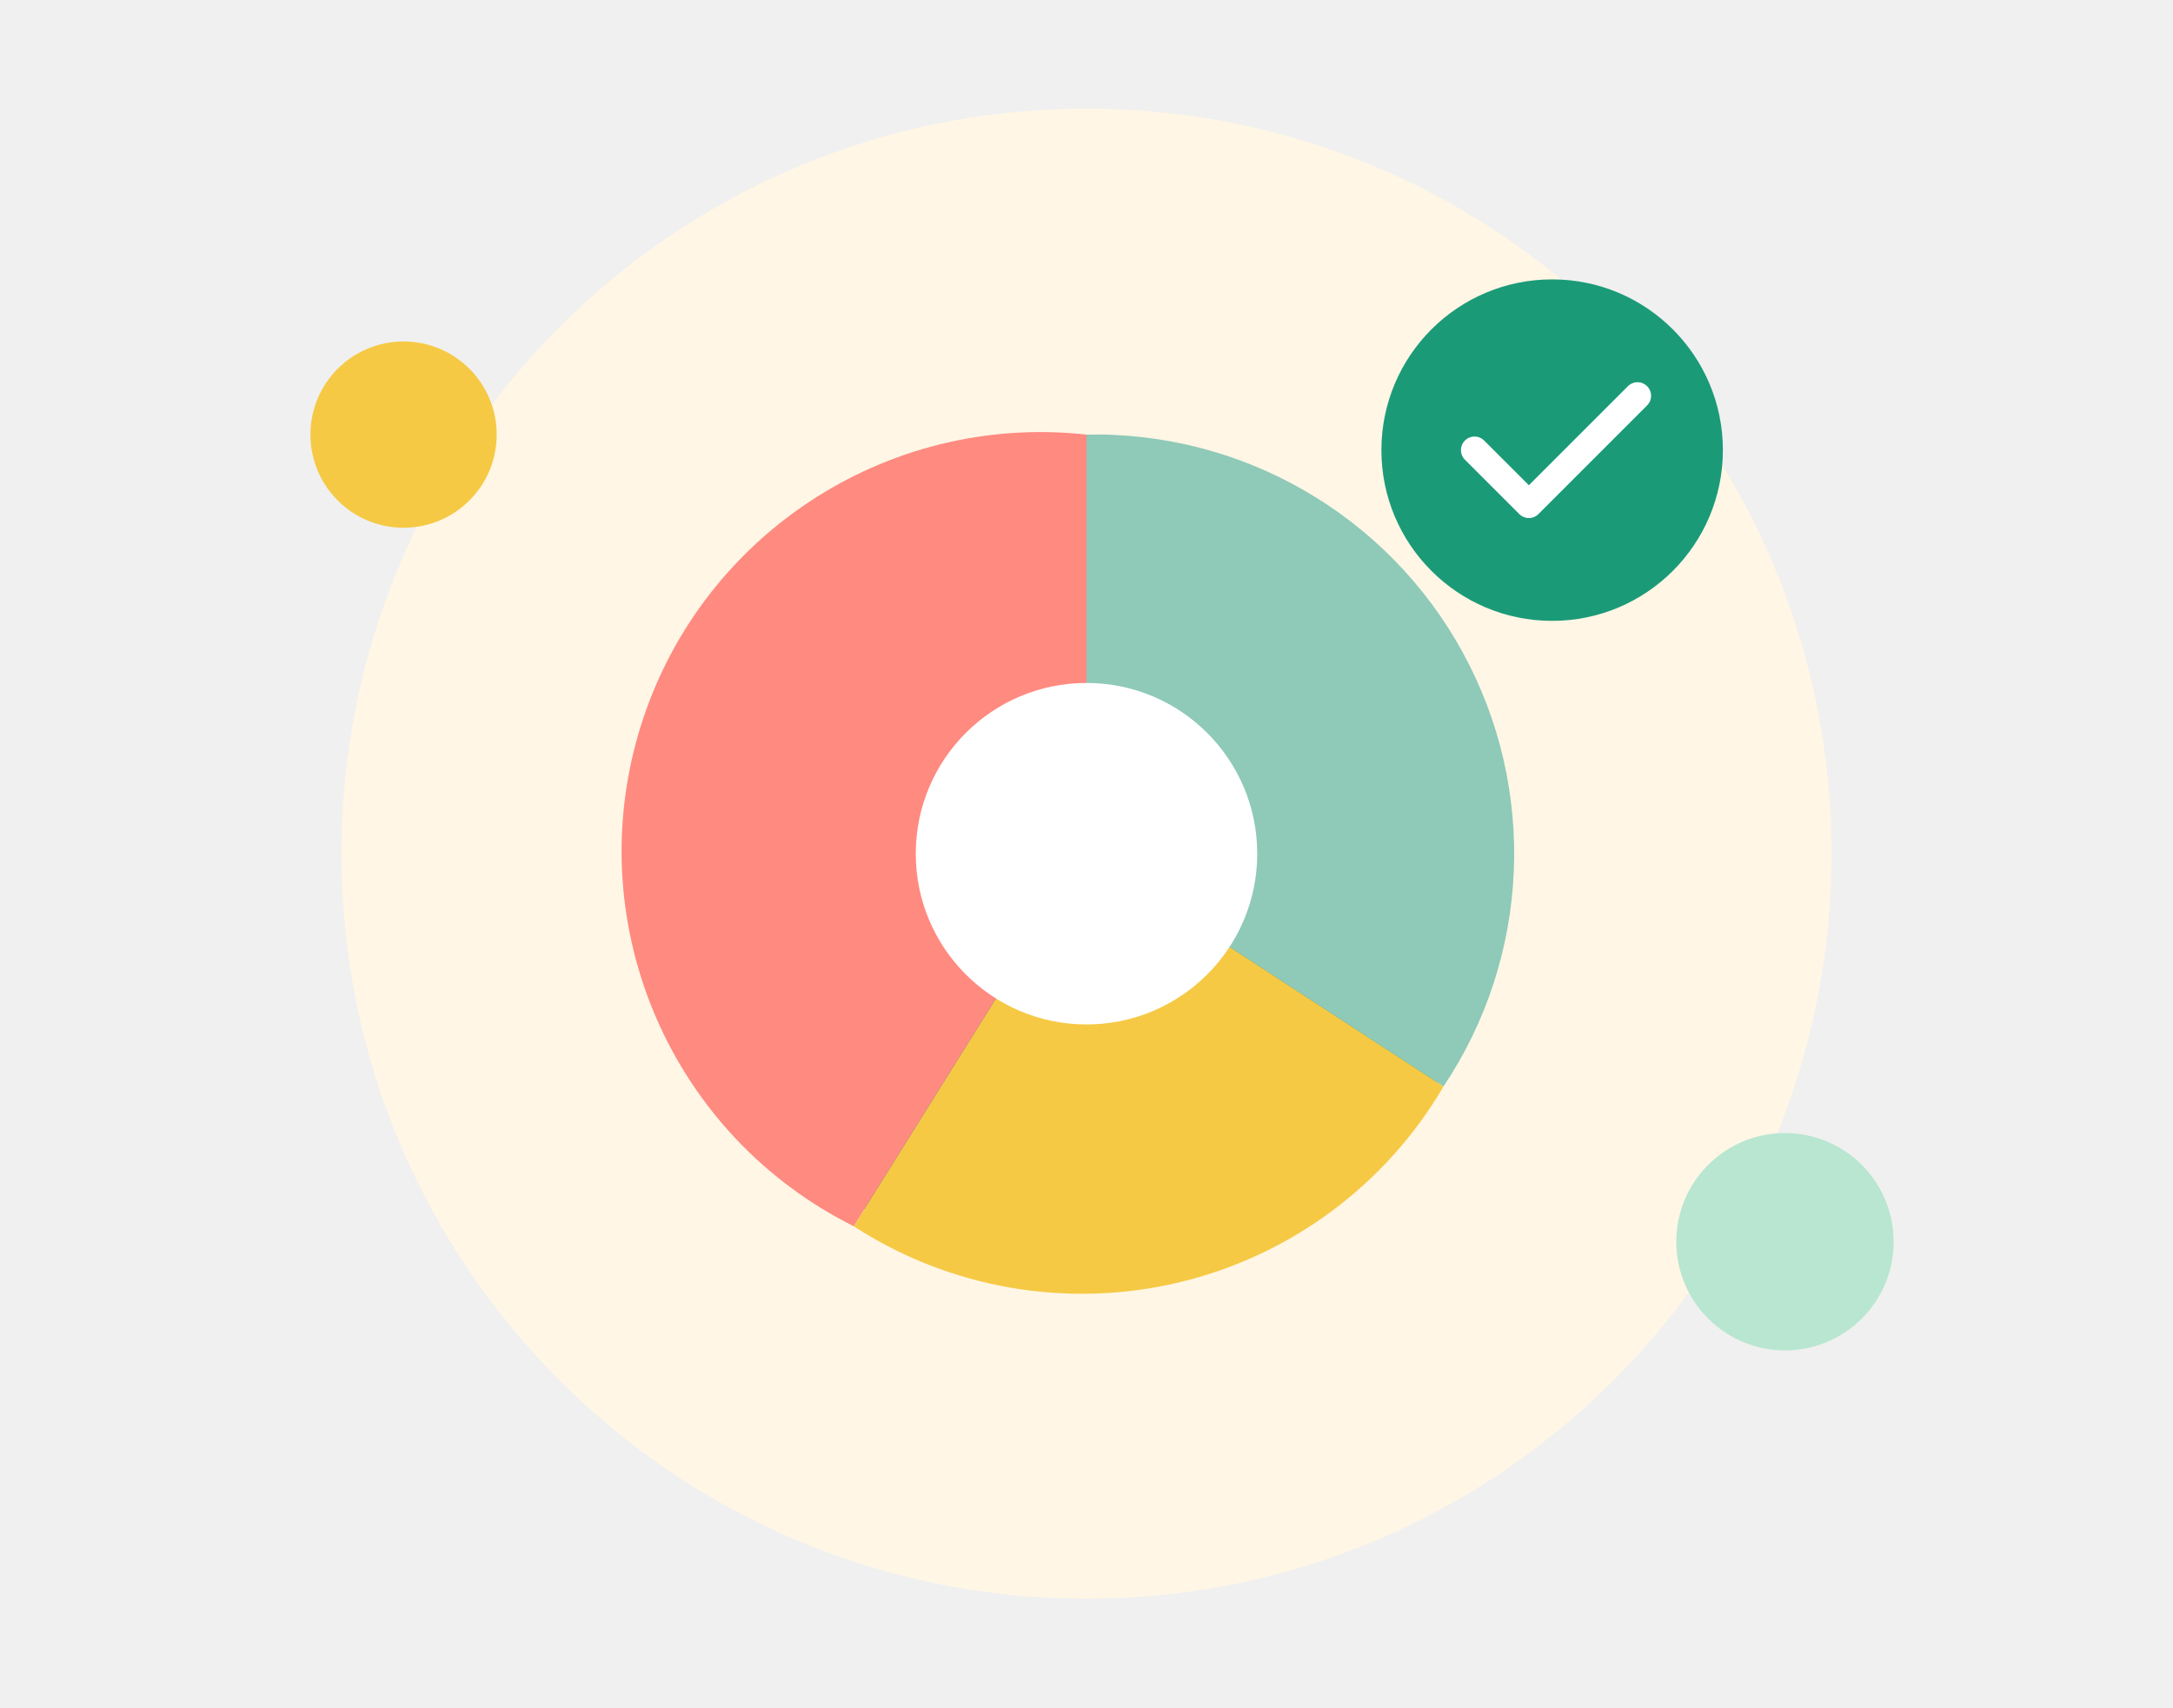
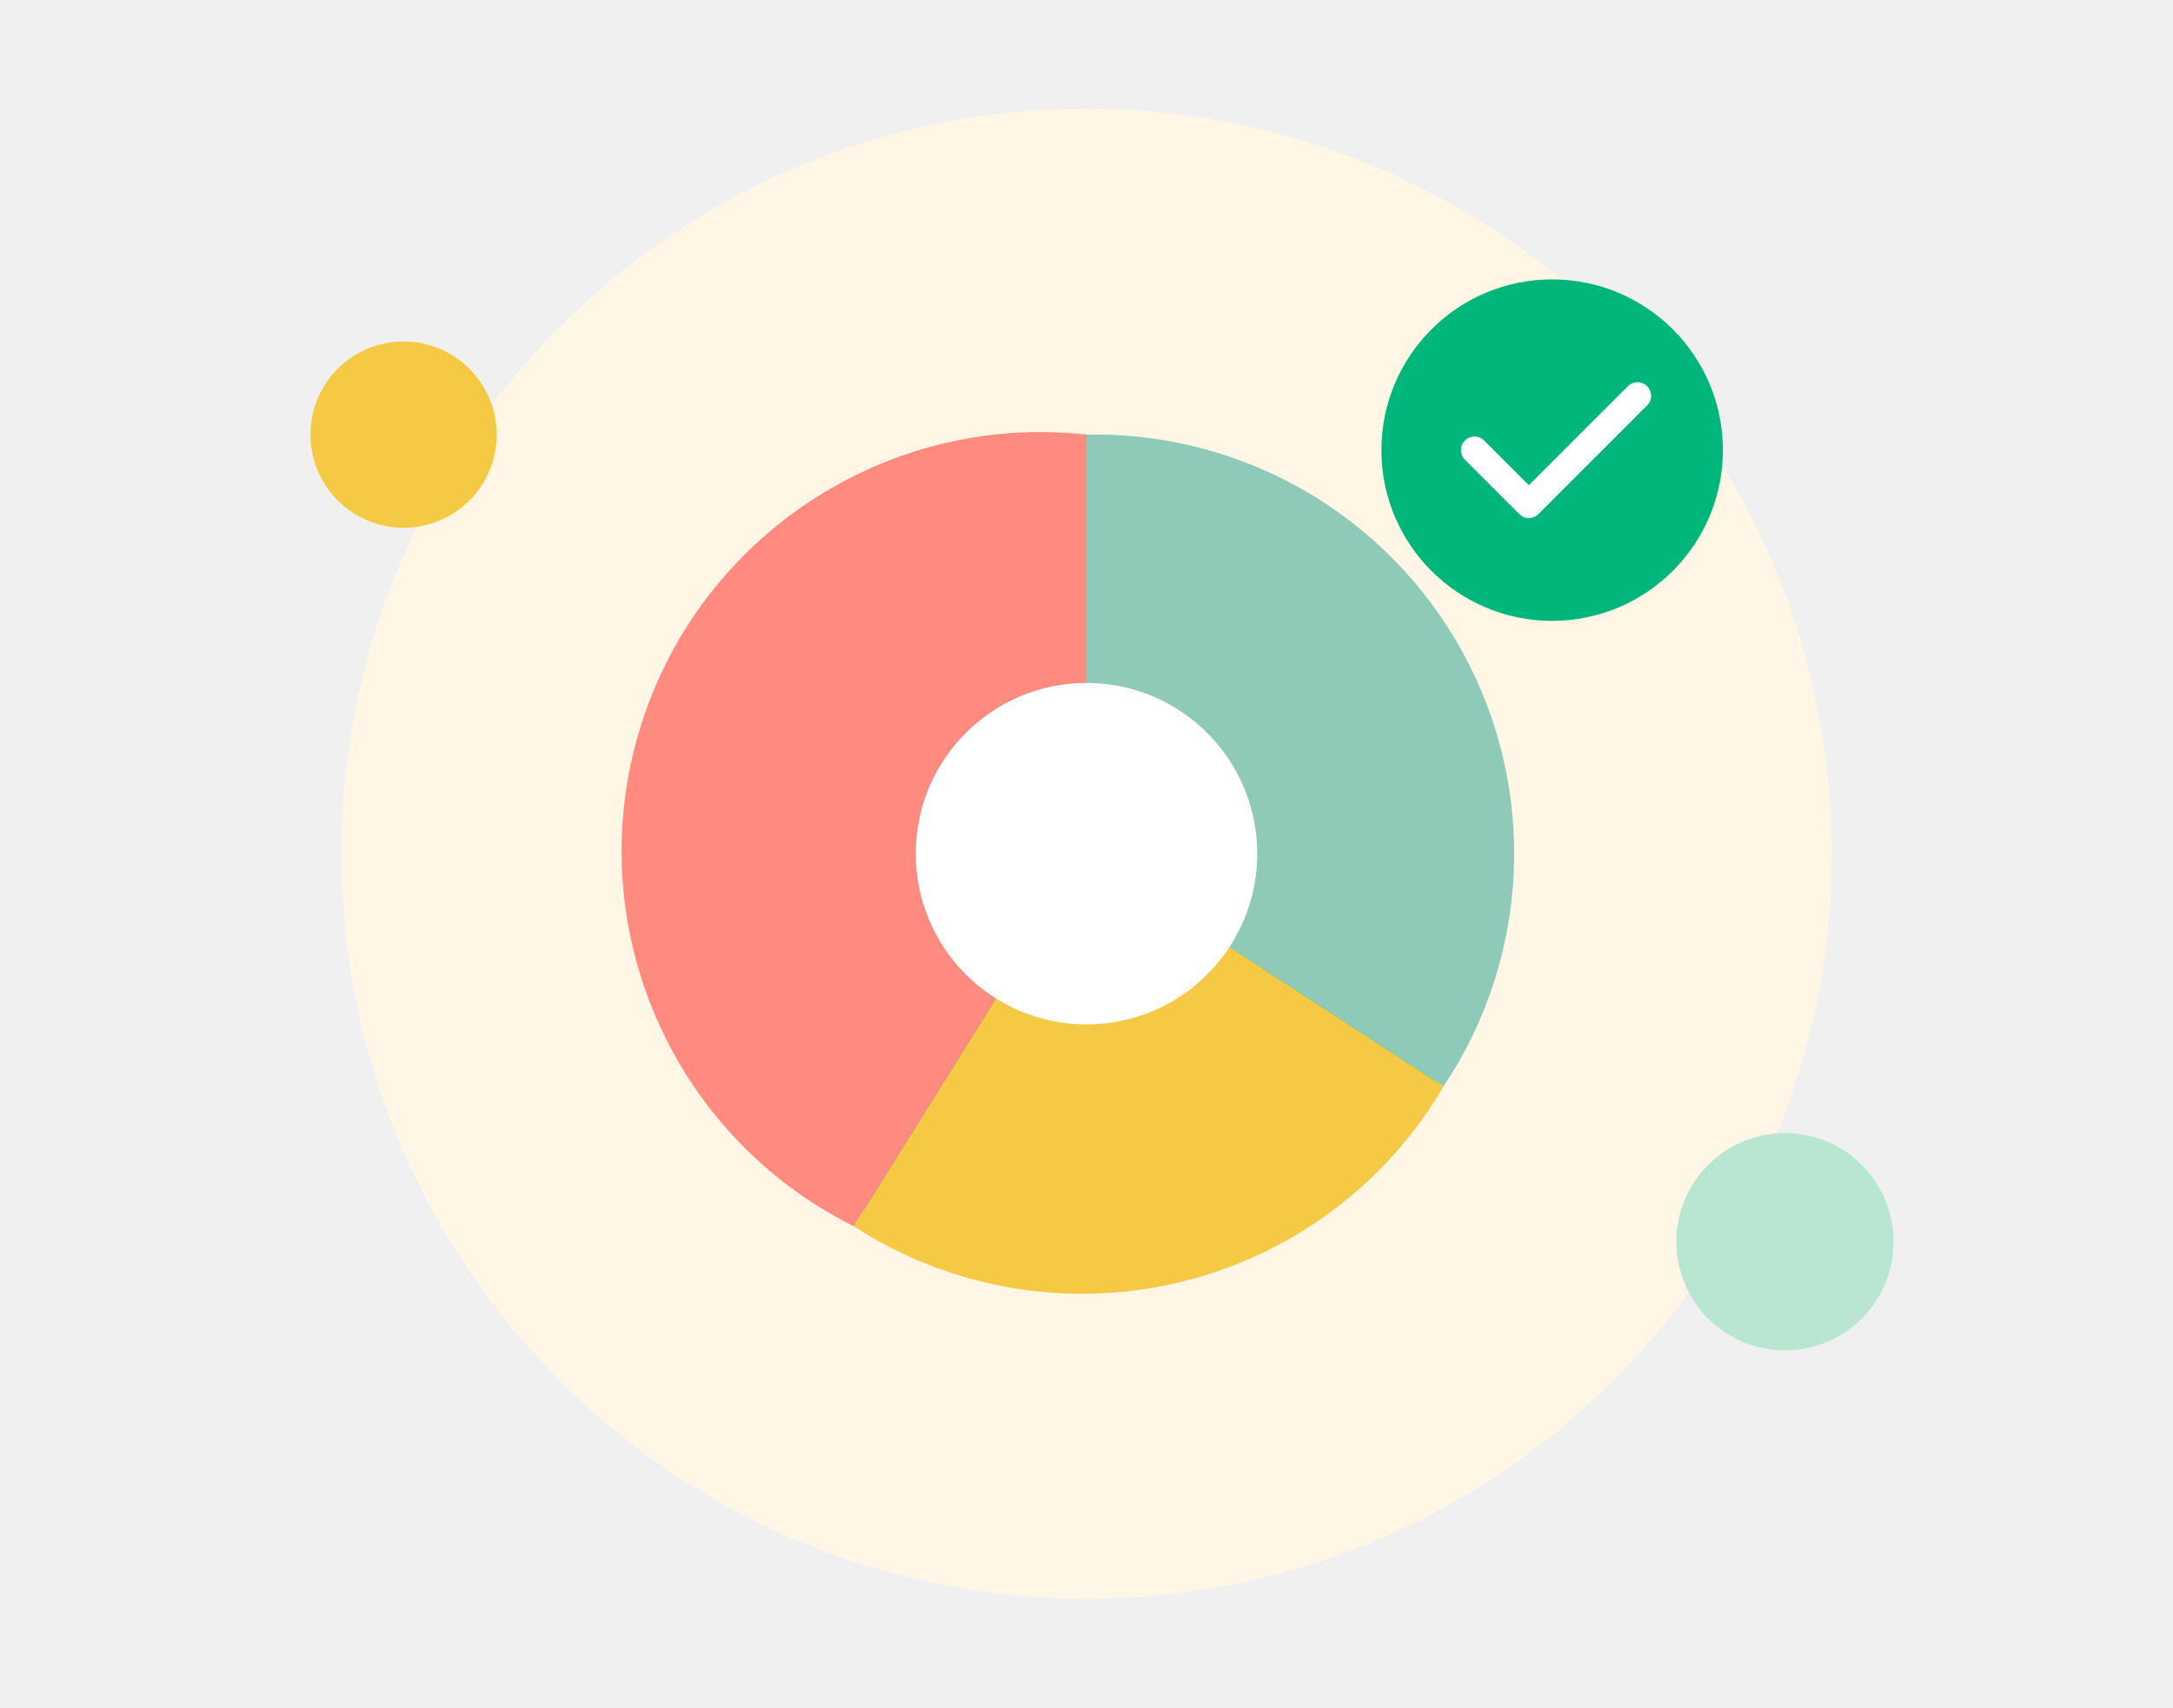
<svg xmlns="http://www.w3.org/2000/svg" viewBox="0 0 280 220" fill="none">
  <circle cx="140" cy="110" r="96" fill="#FFF6E5" />
  <circle cx="52" cy="56" r="12" fill="#F6C945" />
  <circle cx="230" cy="160" r="14" fill="#B8E6D0" />
-   <circle cx="140" cy="110" r="54" fill="#1B9A78" />
+   <circle cx="140" cy="110" r="54" fill="#00B67A" />
  <path d="M140 110 L140 56 A54 54 0 0 1 186 140 Z" fill="#8FC9B8" />
  <path d="M140 110 L186 140 A54 54 0 0 1 110 158 Z" fill="#F6C945" />
  <path d="M140 110 L110 158 A54 54 0 0 1 140 56 Z" fill="#FF8A80" />
  <circle cx="140" cy="110" r="22" fill="#fff" />
-   <circle cx="200" cy="58" r="22" fill="#1B9A78" />
+   <circle cx="200" cy="58" r="22" fill="#00B67A" />
  <path d="M190 58l7 7 14-14" stroke="#fff" stroke-width="3.5" stroke-linecap="round" stroke-linejoin="round" fill="none" />
</svg>
